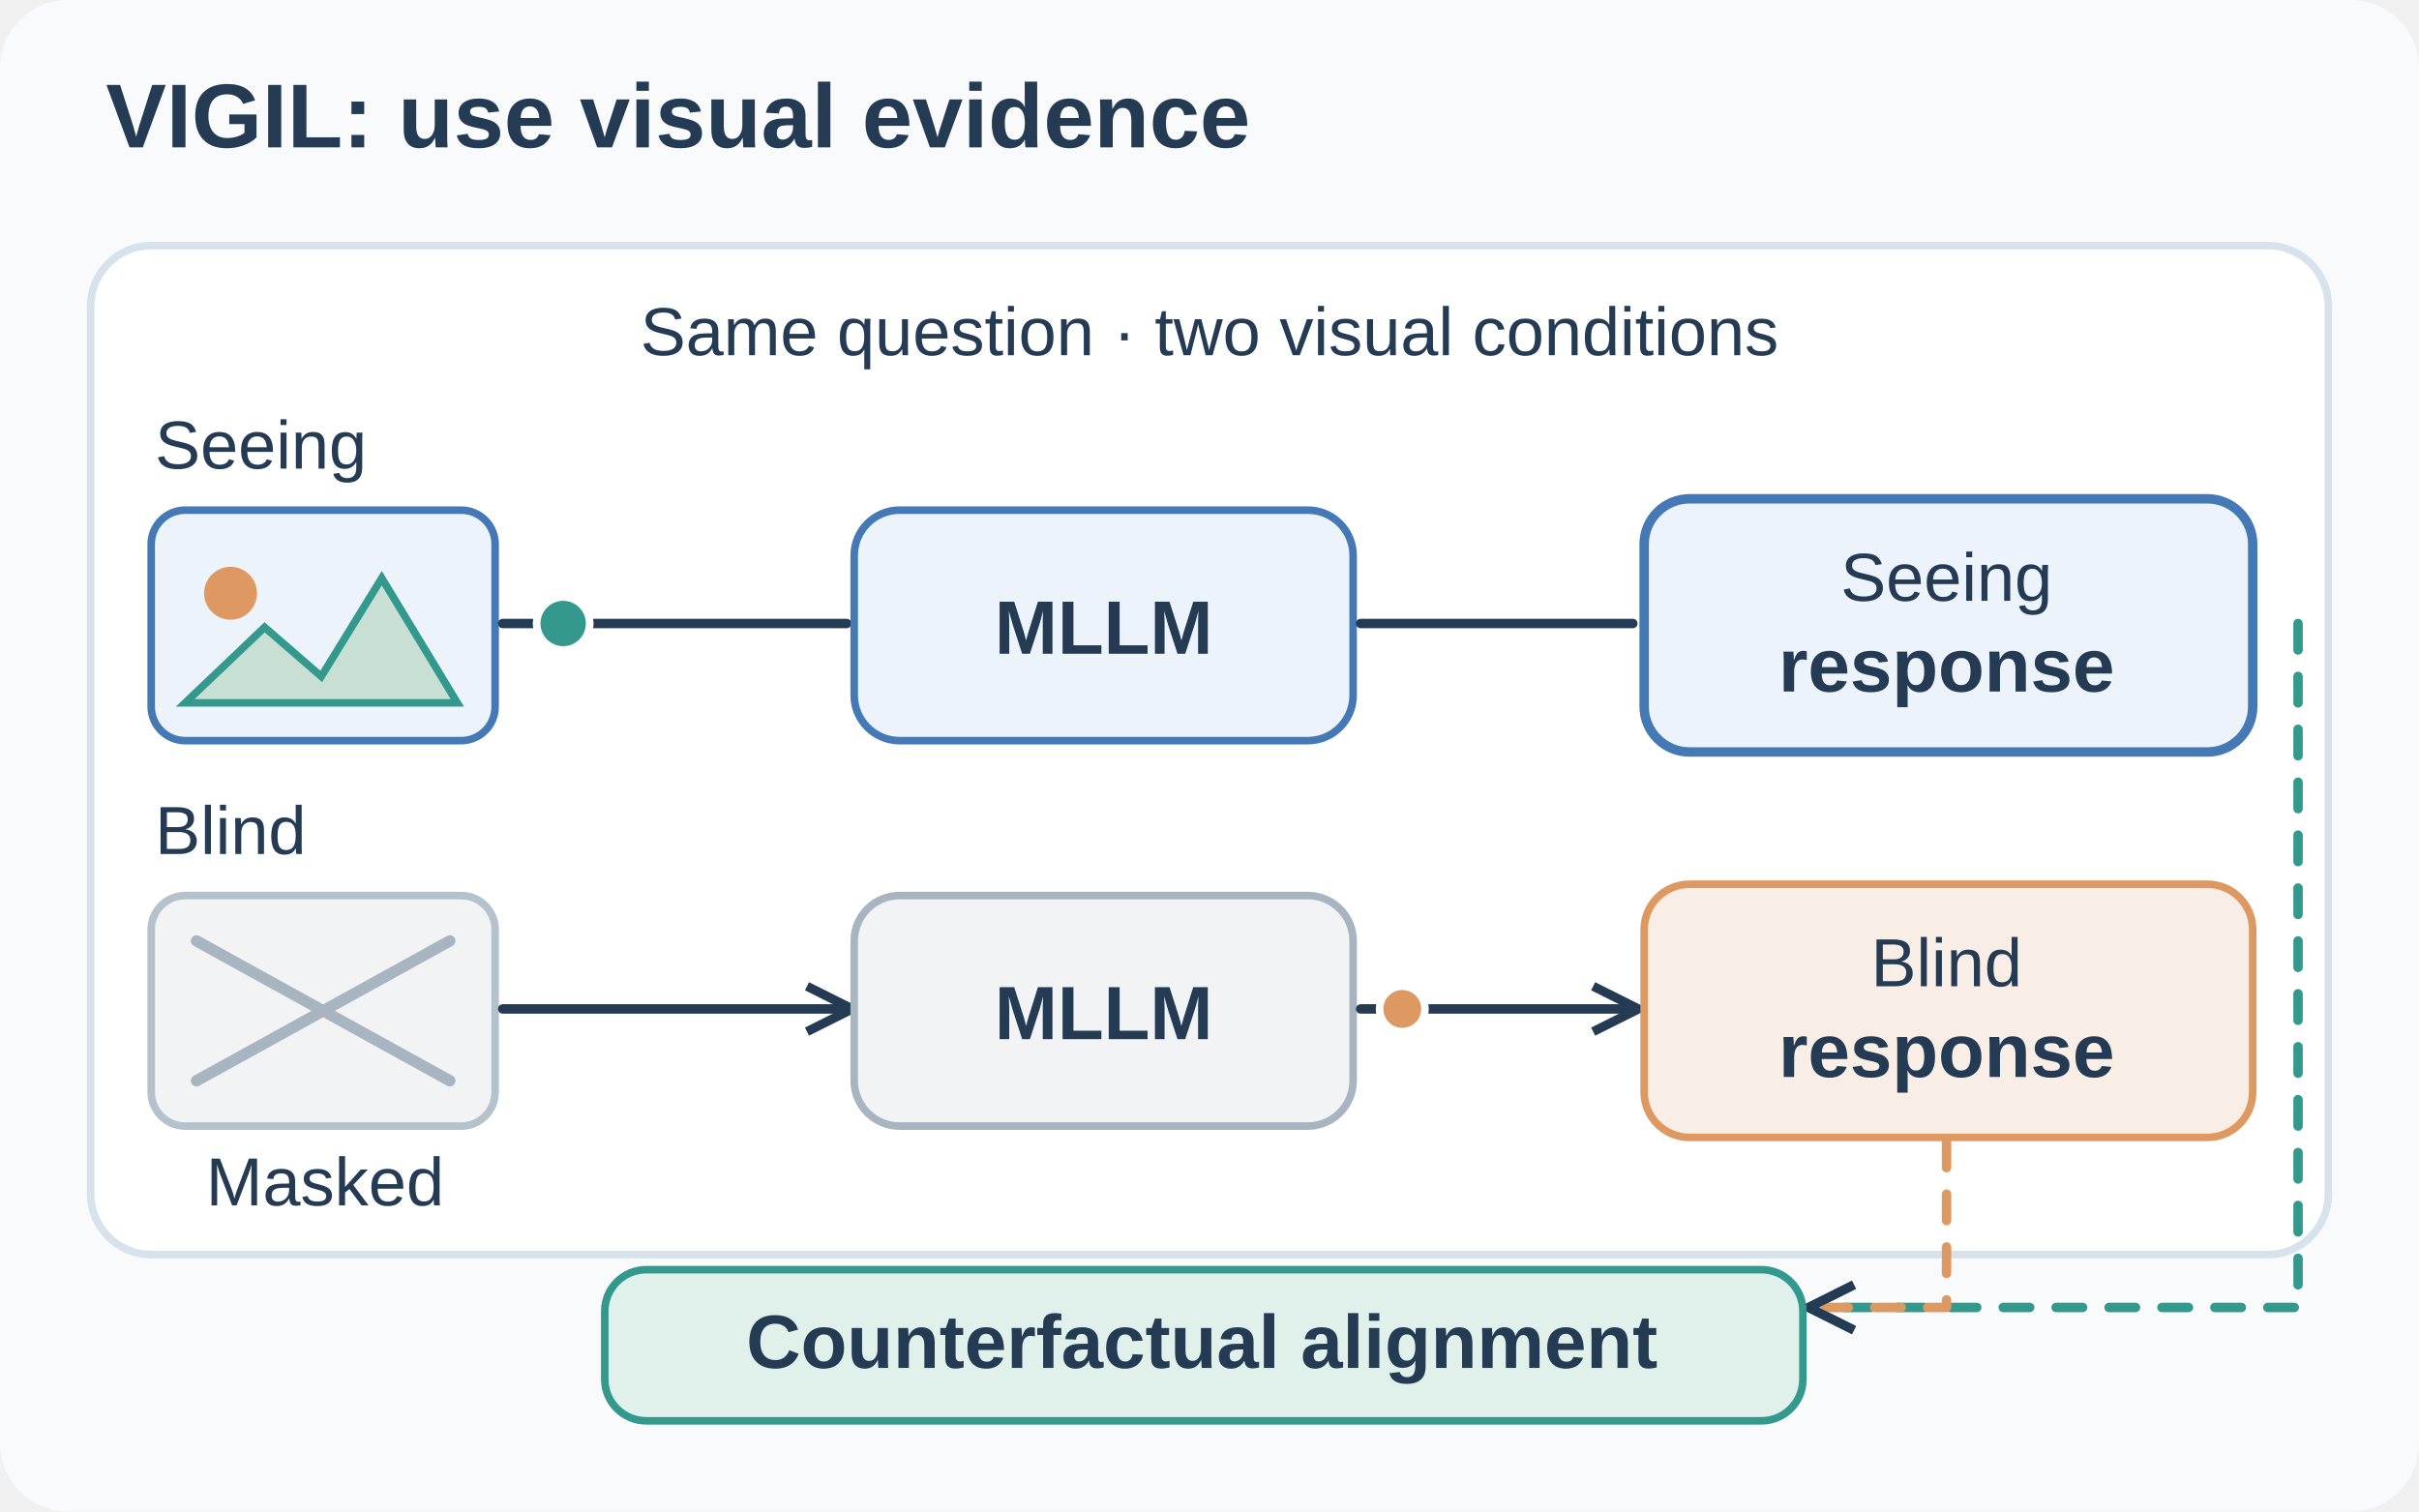
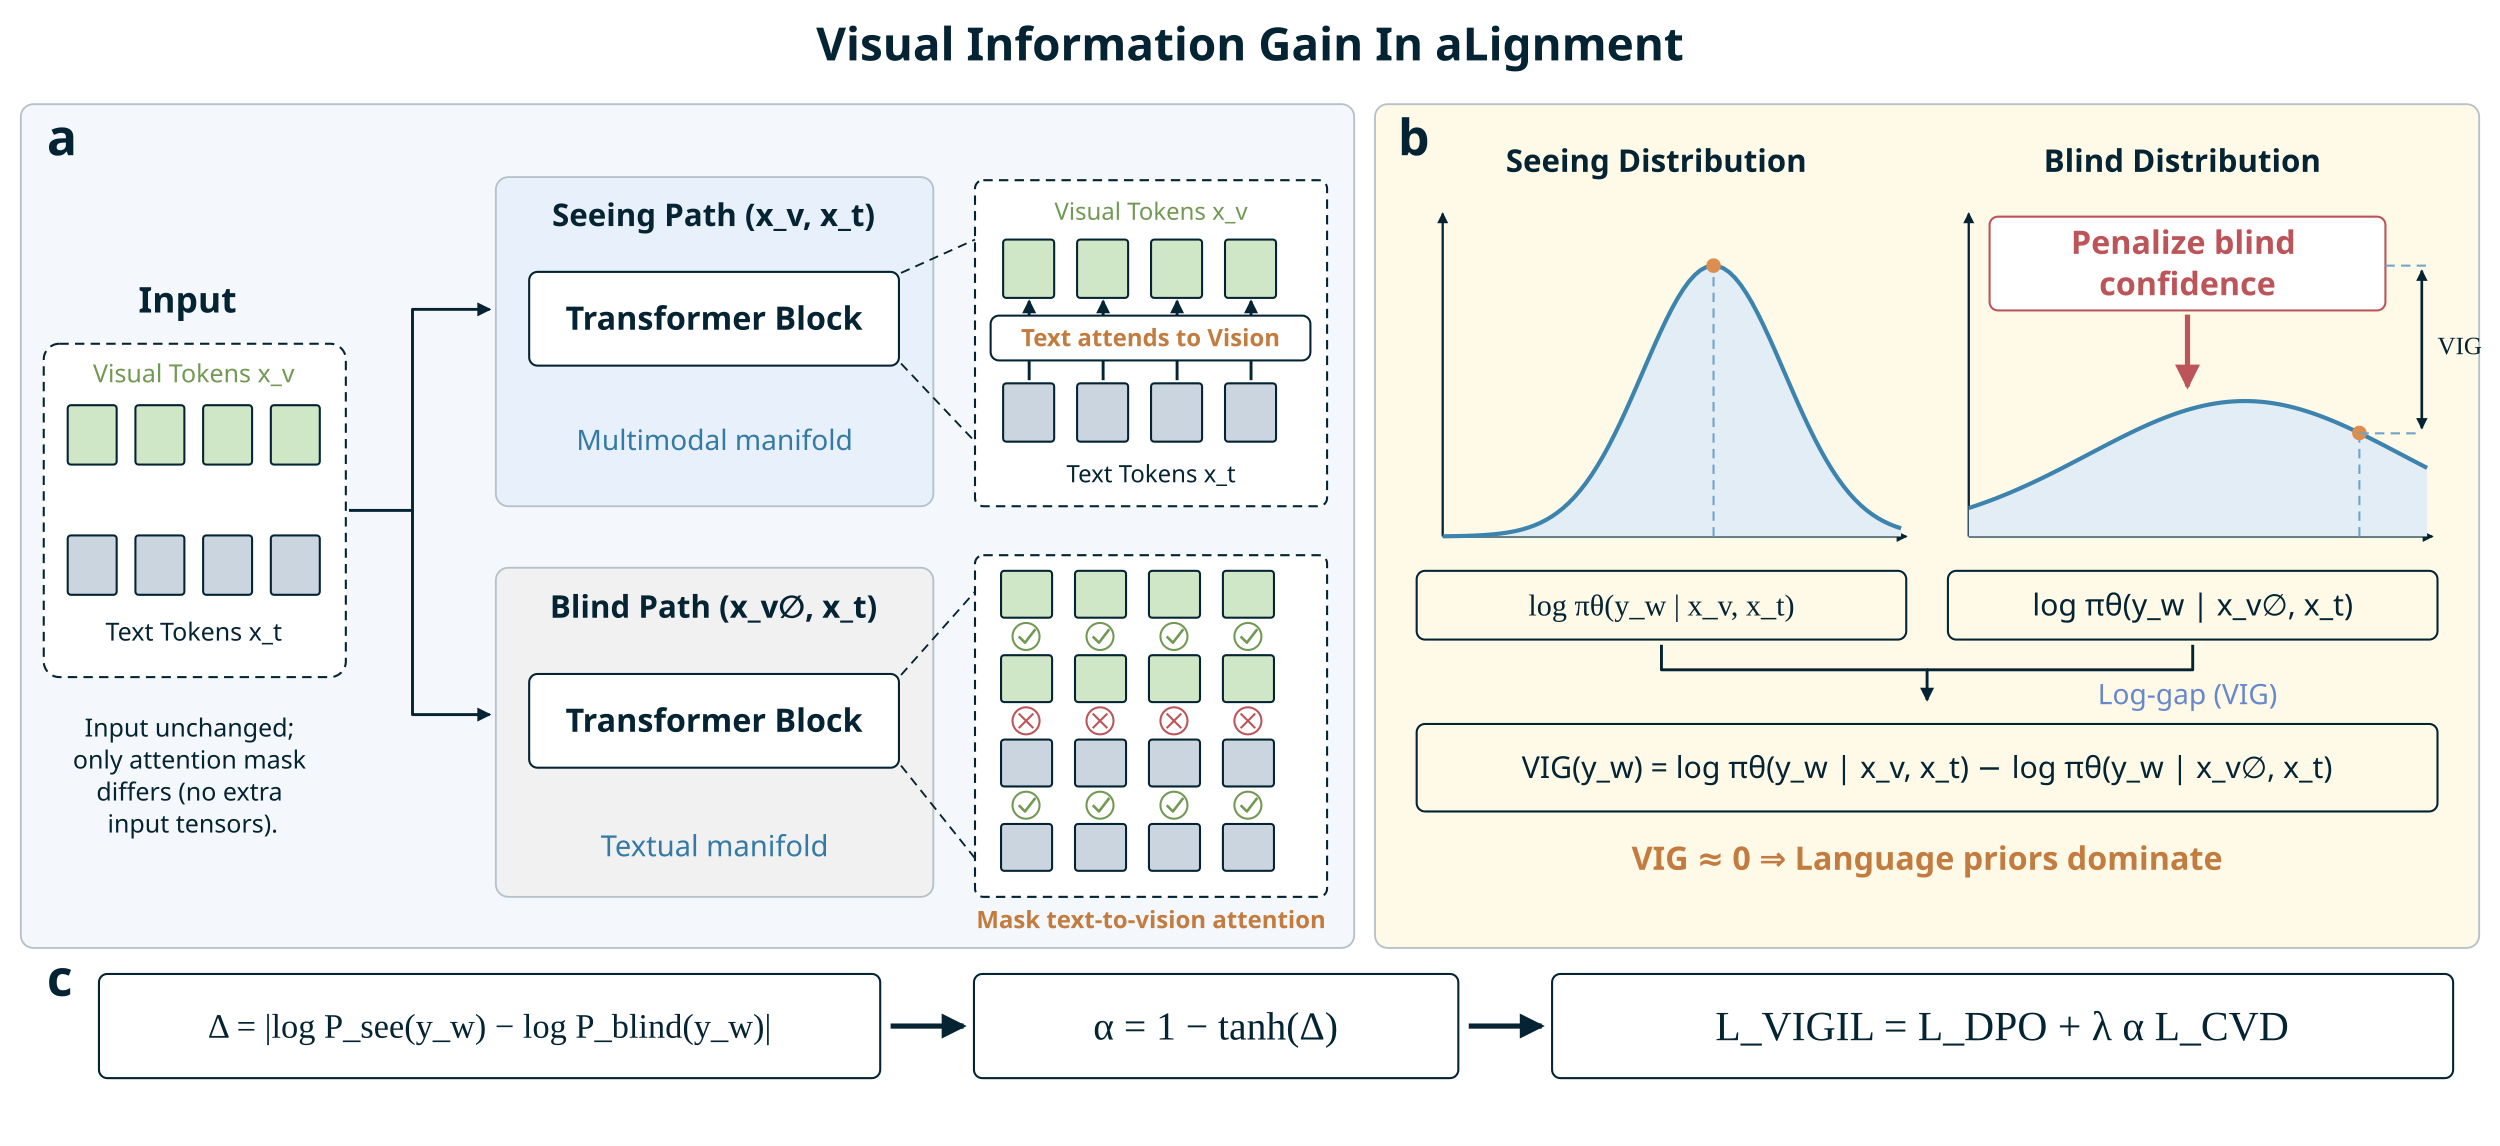
- <svg xmlns="http://www.w3.org/2000/svg" viewBox="0 0 640 400" role="img" aria-labelledby="vig-title vig-desc">
+ <svg xmlns="http://www.w3.org/2000/svg" viewBox="0 0 2400 1100" role="img" aria-labelledby="vigilant-title vigilant-desc">
+   <style>.vigilant-flow{fill:none;stroke:#DC8D50;stroke-width:4;stroke-linecap:round;stroke-dasharray:10 34;opacity:.15;animation:vigilant-travel 2.2s linear infinite,vigilant-active 12s ease-in-out infinite;pointer-events:none}.vigilant-pulse{fill:none;stroke:#D78348;stroke-width:3.8;opacity:.25;animation:vigilant-pulse 12s ease-in-out infinite;pointer-events:none}@keyframes vigilant-travel{to{stroke-dashoffset:-88}}@keyframes vigilant-active{0%,100%{opacity:.05}8%,22%{opacity:1}35%,96%{opacity:.05}}@keyframes vigilant-pulse{0%,100%{opacity:.12}10%,23%{opacity:.9}38%,92%{opacity:.12}}@media(prefers-reduced-motion:reduce){.vigilant-flow,.vigilant-pulse{animation:none;opacity:.15}}</style>
  <defs>
-     <marker id="vig-arrow" viewBox="0 0 10 10" refX="8" refY="5" markerWidth="6" markerHeight="6" orient="auto">
-       <path d="M1 1 9 5 1 9" fill="none" stroke="#243b53" stroke-width="1.6" stroke-linejoin="round" />
+     <marker id="vigilant-arrow-042433" viewBox="0 0 10 10" refX="8" refY="5" markerWidth="6" markerHeight="6" orient="auto">
+       <path d="M1 1L9 5L1 9Z" fill="#042433" />
+     </marker>
+     <marker id="vigilant-arrow-BC5559" viewBox="0 0 10 10" refX="8" refY="5" markerWidth="6" markerHeight="6" orient="auto">
+       <path d="M1 1L9 5L1 9Z" fill="#BC5559" />
    </marker>
  </defs>
-   <style>
-     .vig-text{font-family:Arial,sans-serif;fill:#243b53}.vig-title{font-size:24px;font-weight:700}.vig-label{font-size:20px;font-weight:600}.vig-small{font-size:18px}.vig-line{fill:none;stroke:#243b53;stroke-width:2.5;stroke-linecap:round;stroke-linejoin:round;marker-end:url(#vig-arrow)}
-     .vig-visual-token{animation:vig-visual-flow 7s linear infinite}.vig-visual-token-two{animation-delay:-3.5s}.vig-blind-token{animation:vig-blind-flow 7s linear infinite}.vig-comparison{animation:vig-compare-flow 7s linear infinite;stroke:#33998c;stroke-dasharray:7 7}.vig-comparison-blind{stroke:#de9862}.vig-seeing{animation:vig-grounding 7s ease-in-out infinite}
-     @keyframes vig-visual-flow{0%{transform:translateX(0);opacity:0}8%{opacity:1}35%{transform:translateX(65px);opacity:1}42%{transform:translateX(65px);opacity:0}50%{transform:translateX(220px);opacity:0}58%{transform:translateX(220px);opacity:1}90%{transform:translateX(275px);opacity:1}100%{transform:translateX(275px);opacity:0}}
-     @keyframes vig-blind-flow{0%,22%{transform:translateX(0);opacity:0}30%{opacity:.7}75%{opacity:.7}100%{transform:translateX(53px);opacity:0}}
-     @keyframes vig-compare-flow{to{stroke-dashoffset:-98}}
-     @keyframes vig-grounding{0%,32%,100%{stroke:#4479b5;fill:#edf3fa}50%,78%{stroke:#33998c;fill:#e0f1eb}}
-     @media(prefers-reduced-motion:reduce){.vig-visual-token,.vig-blind-token,.vig-comparison,.vig-seeing{animation:none!important}}
-   </style>
-   <rect width="640" height="400" rx="18" fill="#f8fafc" />
-   <text class="vig-text vig-title" x="28" y="39">VIGIL: use visual evidence</text>
-   <rect x="24" y="65" width="592" height="267" rx="16" fill="white" stroke="#d8e2eb" stroke-width="2" />
-   <text class="vig-text vig-small" x="320" y="94" text-anchor="middle">Same question · two visual conditions</text>
-   <text class="vig-text vig-small" x="41" y="124">Seeing</text>
-   <rect x="40" y="135" width="91" height="61" rx="9" fill="#edf3fa" stroke="#4479b5" stroke-width="2" />
-   <circle cx="61" cy="157" r="7" fill="#de9862" />
-   <path d="m49 186 21-20 15 13 16-26 20 33Z" fill="#c8dfd3" stroke="#33998c" stroke-width="2" />
-   <text class="vig-text vig-small" x="41" y="226">Blind</text>
-   <rect x="40" y="237" width="91" height="61" rx="9" fill="#f1f3f5" stroke="#b5c1cb" stroke-width="2" />
-   <path d="m52 249 67 37m0-37-67 37" stroke="#a8b5c0" stroke-width="3" stroke-linecap="round" />
-   <text class="vig-text vig-small" x="86" y="319" text-anchor="middle">Masked</text>
-   <path class="vig-line" d="M133 165H224M133 267H224" />
-   <rect x="226" y="135" width="132" height="61" rx="12" fill="#edf3fa" stroke="#4479b5" stroke-width="2" />
-   <rect x="226" y="237" width="132" height="61" rx="12" fill="#f1f3f5" stroke="#a8b5c0" stroke-width="2" />
-   <text class="vig-text vig-label" x="292" y="173" text-anchor="middle">MLLM</text>
-   <text class="vig-text vig-label" x="292" y="275" text-anchor="middle">MLLM</text>
-   <path class="vig-line" d="M360 165H432M360 267H432" />
-   <rect class="vig-seeing" x="435" y="132" width="161" height="67" rx="12" fill="#edf3fa" stroke="#4479b5" stroke-width="2.5" />
-   <text class="vig-text vig-small" x="515" y="159" text-anchor="middle">Seeing</text>
-   <text class="vig-text vig-label" x="515" y="183" text-anchor="middle">response</text>
-   <rect x="435" y="234" width="161" height="67" rx="12" fill="#f9eee5" stroke="#de9862" stroke-width="2" />
-   <text class="vig-text vig-small" x="515" y="261" text-anchor="middle">Blind</text>
-   <text class="vig-text vig-label" x="515" y="285" text-anchor="middle">response</text>
-   <circle class="vig-visual-token" cx="149" cy="165" r="7" fill="#33998c" stroke="white" stroke-width="2" />
-   <circle class="vig-visual-token vig-visual-token-two" cx="149" cy="165" r="7" fill="#33998c" stroke="white" stroke-width="2" />
-   <circle class="vig-blind-token" cx="371" cy="267" r="6" fill="#de9862" stroke="white" stroke-width="2" />
-   <path class="vig-line vig-comparison" d="M608 165V346H480" stroke="#33998c" />
-   <path class="vig-line vig-comparison vig-comparison-blind" d="M515 302V346H480" />
-   <rect x="160" y="336" width="317" height="40" rx="11" fill="#e0f1eb" stroke="#33998c" stroke-width="2" />
-   <text class="vig-text vig-label" x="318" y="362" text-anchor="middle">Counterfactual alignment</text>
+   <rect width="100%" height="100%" fill="white" />
+   <text x="1200" y="58" fill="#042433" font-family="Comic Sans MS,sans-serif" font-size="44" font-weight="700" text-anchor="middle">
+     <tspan x="1200" dy="0">Visual Information Gain In aLignment</tspan>
+   </text>
+   <rect x="20" y="100" width="1280" height="810" rx="12" fill="#F4F8FC" stroke="#B6C2C9" stroke-width="1.8" />
+   <text x="45" y="149" fill="#042433" font-family="Comic Sans MS,sans-serif" font-size="48" font-weight="700" text-anchor="start">
+     <tspan x="45" dy="0">a</tspan>
+   </text>
+   <rect x="1320" y="100" width="1060" height="810" rx="12" fill="#FFF9E8" stroke="#B6C2C9" stroke-width="1.8" />
+   <text x="1342" y="149" fill="#042433" font-family="Comic Sans MS,sans-serif" font-size="48" font-weight="700" text-anchor="start">
+     <tspan x="1342" dy="0">b</tspan>
+   </text>
+   <text x="180" y="300" fill="#042433" font-family="Comic Sans MS,sans-serif" font-size="34" font-weight="700" text-anchor="middle">
+     <tspan x="180" dy="0">Input</tspan>
+   </text>
+   <rect x="42" y="330" width="290" height="320" rx="15" fill="white" stroke="#042433" stroke-width="2" stroke-dasharray="9 6" />
+   <text x="186" y="367" fill="#729953" font-family="Comic Sans MS,sans-serif" font-size="24" font-weight="400" text-anchor="middle">
+     <tspan x="186" dy="0">Visual Tokens x_v</tspan>
+   </text>
+   <rect x="65" y="389" width="47" height="57" rx="3" fill="#D0E7C7" stroke="#042433" stroke-width="2" />
+   <rect x="65" y="389" width="47" height="57" rx="3" class="vigilant-pulse" style="animation-delay:0s" />
+   <rect x="130" y="389" width="47" height="57" rx="3" fill="#D0E7C7" stroke="#042433" stroke-width="2" />
+   <rect x="130" y="389" width="47" height="57" rx="3" class="vigilant-pulse" style="animation-delay:0s" />
+   <rect x="195" y="389" width="47" height="57" rx="3" fill="#D0E7C7" stroke="#042433" stroke-width="2" />
+   <rect x="195" y="389" width="47" height="57" rx="3" class="vigilant-pulse" style="animation-delay:0s" />
+   <rect x="260" y="389" width="47" height="57" rx="3" fill="#D0E7C7" stroke="#042433" stroke-width="2" />
+   <rect x="260" y="389" width="47" height="57" rx="3" class="vigilant-pulse" style="animation-delay:0s" />
+   <rect x="65" y="514" width="47" height="57" rx="3" fill="#CBD5DF" stroke="#042433" stroke-width="2" />
+   <rect x="65" y="514" width="47" height="57" rx="3" class="vigilant-pulse" style="animation-delay:0s" />
+   <rect x="130" y="514" width="47" height="57" rx="3" fill="#CBD5DF" stroke="#042433" stroke-width="2" />
+   <rect x="130" y="514" width="47" height="57" rx="3" class="vigilant-pulse" style="animation-delay:0s" />
+   <rect x="195" y="514" width="47" height="57" rx="3" fill="#CBD5DF" stroke="#042433" stroke-width="2" />
+   <rect x="195" y="514" width="47" height="57" rx="3" class="vigilant-pulse" style="animation-delay:0s" />
+   <rect x="260" y="514" width="47" height="57" rx="3" fill="#CBD5DF" stroke="#042433" stroke-width="2" />
+   <rect x="260" y="514" width="47" height="57" rx="3" class="vigilant-pulse" style="animation-delay:0s" />
+   <text x="186" y="615" fill="#042433" font-family="Comic Sans MS,sans-serif" font-size="24" font-weight="400" text-anchor="middle">
+     <tspan x="186" dy="0">Text Tokens x_t</tspan>
+   </text>
+   <text x="185" y="707.08" fill="#042433" font-family="Comic Sans MS,sans-serif" font-size="24" font-weight="400" text-anchor="middle">
+     <tspan x="185" dy="0">Input unchanged;</tspan>
+     <tspan x="185" dy="30.72">only attention mask</tspan>
+     <tspan x="185" dy="30.72">differs (no extra</tspan>
+     <tspan x="185" dy="30.72">input tensors).</tspan>
+   </text>
+   <path d="M335,490 L396,490 L396,297 L470,297" fill="none" stroke="#042433" stroke-width="2.8" stroke-linejoin="round" marker-end="url(#vigilant-arrow-042433)" />
+   <path d="M335,490 L396,490 L396,297 L470,297" class="vigilant-flow" style="animation-delay:-0s,0s" />
+   <path d="M396,490 L396,686 L470,686" fill="none" stroke="#042433" stroke-width="2.8" stroke-linejoin="round" marker-end="url(#vigilant-arrow-042433)" />
+   <path d="M396,490 L396,686 L470,686" class="vigilant-flow" style="animation-delay:-0s,0s" />
+   <rect x="476" y="170" width="420" height="316" rx="12" fill="#E7F0FB" stroke="#B6C2C9" stroke-width="1.8" />
+   <text x="685" y="217" fill="#042433" font-family="Comic Sans MS,sans-serif" font-size="30" font-weight="700" text-anchor="middle">
+     <tspan x="685" dy="0">Seeing Path (x_v, x_t)</tspan>
+   </text>
+   <rect x="508" y="261" width="355" height="90" rx="8" fill="white" stroke="#042433" stroke-width="2" />
+   <rect x="508" y="261" width="355" height="90" rx="8" class="vigilant-pulse" style="animation-delay:1.5s" />
+   <text x="685.5" y="316.54" fill="#042433" font-family="Comic Sans MS,sans-serif" font-size="31" font-weight="700" text-anchor="middle">
+     <tspan x="685.5" dy="0">Transformer Block</tspan>
+   </text>
+   <text x="686" y="432" fill="#347AA5" font-family="Comic Sans MS,sans-serif" font-size="27" font-weight="400" text-anchor="middle">
+     <tspan x="686" dy="0">Multimodal manifold</tspan>
+   </text>
+   <rect x="936" y="173" width="338" height="313" rx="8" fill="white" stroke="#042433" stroke-width="2" stroke-dasharray="9 6" />
+   <text x="1105" y="211" fill="#729953" font-family="Comic Sans MS,sans-serif" font-size="23" font-weight="400" text-anchor="middle">
+     <tspan x="1105" dy="0">Visual Tokens x_v</tspan>
+   </text>
+   <rect x="963" y="230" width="49" height="56" rx="3" fill="#D0E7C7" stroke="#042433" stroke-width="2" />
+   <rect x="963" y="230" width="49" height="56" rx="3" class="vigilant-pulse" style="animation-delay:1.5s" />
+   <rect x="1034" y="230" width="49" height="56" rx="3" fill="#D0E7C7" stroke="#042433" stroke-width="2" />
+   <rect x="1034" y="230" width="49" height="56" rx="3" class="vigilant-pulse" style="animation-delay:1.5s" />
+   <rect x="1105" y="230" width="49" height="56" rx="3" fill="#D0E7C7" stroke="#042433" stroke-width="2" />
+   <rect x="1105" y="230" width="49" height="56" rx="3" class="vigilant-pulse" style="animation-delay:1.5s" />
+   <rect x="1176" y="230" width="49" height="56" rx="3" fill="#D0E7C7" stroke="#042433" stroke-width="2" />
+   <rect x="1176" y="230" width="49" height="56" rx="3" class="vigilant-pulse" style="animation-delay:1.5s" />
+   <rect x="963" y="368" width="49" height="56" rx="3" fill="#CBD5DF" stroke="#042433" stroke-width="2" />
+   <rect x="963" y="368" width="49" height="56" rx="3" class="vigilant-pulse" style="animation-delay:1.5s" />
+   <rect x="1034" y="368" width="49" height="56" rx="3" fill="#CBD5DF" stroke="#042433" stroke-width="2" />
+   <rect x="1034" y="368" width="49" height="56" rx="3" class="vigilant-pulse" style="animation-delay:1.5s" />
+   <rect x="1105" y="368" width="49" height="56" rx="3" fill="#CBD5DF" stroke="#042433" stroke-width="2" />
+   <rect x="1105" y="368" width="49" height="56" rx="3" class="vigilant-pulse" style="animation-delay:1.5s" />
+   <rect x="1176" y="368" width="49" height="56" rx="3" fill="#CBD5DF" stroke="#042433" stroke-width="2" />
+   <rect x="1176" y="368" width="49" height="56" rx="3" class="vigilant-pulse" style="animation-delay:1.5s" />
+   <path d="M988,365 L988,289" fill="none" stroke="#042433" stroke-width="2.8" stroke-linejoin="round" marker-end="url(#vigilant-arrow-042433)" />
+   <path d="M988,365 L988,289" class="vigilant-flow" style="animation-delay:-0.3s,1.5s" />
+   <path d="M1059,365 L1059,289" fill="none" stroke="#042433" stroke-width="2.8" stroke-linejoin="round" marker-end="url(#vigilant-arrow-042433)" />
+   <path d="M1059,365 L1059,289" class="vigilant-flow" style="animation-delay:-0.3s,1.5s" />
+   <path d="M1130,365 L1130,289" fill="none" stroke="#042433" stroke-width="2.8" stroke-linejoin="round" marker-end="url(#vigilant-arrow-042433)" />
+   <path d="M1130,365 L1130,289" class="vigilant-flow" style="animation-delay:-0.3s,1.5s" />
+   <path d="M1201,365 L1201,289" fill="none" stroke="#042433" stroke-width="2.8" stroke-linejoin="round" marker-end="url(#vigilant-arrow-042433)" />
+   <path d="M1201,365 L1201,289" class="vigilant-flow" style="animation-delay:-0.3s,1.5s" />
+   <rect x="951" y="303" width="307" height="43" rx="8" fill="white" stroke="#042433" stroke-width="2" />
+   <text x="1104.5" y="332.32" fill="#C37C3F" font-family="Comic Sans MS,sans-serif" font-size="23" font-weight="700" text-anchor="middle">
+     <tspan x="1104.5" dy="0">Text attends to Vision</tspan>
+   </text>
+   <text x="1105" y="463" fill="#042433" font-family="Comic Sans MS,sans-serif" font-size="23" font-weight="400" text-anchor="middle">
+     <tspan x="1105" dy="0">Text Tokens x_t</tspan>
+   </text>
+   <path d="M865,262 L936,230" fill="none" stroke="#042433" stroke-width="1.8" stroke-linejoin="round" stroke-dasharray="9 6" />
+   <path d="M865,349 L936,424" fill="none" stroke="#042433" stroke-width="1.8" stroke-linejoin="round" stroke-dasharray="9 6" />
+   <rect x="476" y="545" width="420" height="316" rx="12" fill="#F1F1F1" stroke="#B6C2C9" stroke-width="1.8" />
+   <text x="685" y="593" fill="#042433" font-family="Arial Unicode MS,sans-serif" font-size="30" font-weight="700" text-anchor="middle">
+     <tspan x="685" dy="0">Blind Path (x_v∅, x_t)</tspan>
+   </text>
+   <rect x="508" y="647" width="355" height="90" rx="8" fill="white" stroke="#042433" stroke-width="2" />
+   <rect x="508" y="647" width="355" height="90" rx="8" class="vigilant-pulse" style="animation-delay:3s" />
+   <text x="685.5" y="702.54" fill="#042433" font-family="Comic Sans MS,sans-serif" font-size="31" font-weight="700" text-anchor="middle">
+     <tspan x="685.5" dy="0">Transformer Block</tspan>
+   </text>
+   <text x="686" y="822" fill="#347AA5" font-family="Comic Sans MS,sans-serif" font-size="28" font-weight="400" text-anchor="middle">
+     <tspan x="686" dy="0">Textual manifold</tspan>
+   </text>
+   <rect x="936" y="533" width="338" height="328" rx="8" fill="white" stroke="#042433" stroke-width="2" stroke-dasharray="9 6" />
+   <rect x="961" y="548" width="49" height="45" rx="3" fill="#D0E7C7" stroke="#042433" stroke-width="2" />
+   <rect x="961" y="548" width="49" height="45" rx="3" class="vigilant-pulse" style="animation-delay:3s" />
+   <rect x="1032" y="548" width="49" height="45" rx="3" fill="#D0E7C7" stroke="#042433" stroke-width="2" />
+   <rect x="1032" y="548" width="49" height="45" rx="3" class="vigilant-pulse" style="animation-delay:3s" />
+   <rect x="1103" y="548" width="49" height="45" rx="3" fill="#D0E7C7" stroke="#042433" stroke-width="2" />
+   <rect x="1103" y="548" width="49" height="45" rx="3" class="vigilant-pulse" style="animation-delay:3s" />
+   <rect x="1174" y="548" width="49" height="45" rx="3" fill="#D0E7C7" stroke="#042433" stroke-width="2" />
+   <rect x="1174" y="548" width="49" height="45" rx="3" class="vigilant-pulse" style="animation-delay:3s" />
+   <rect x="961" y="629" width="49" height="45" rx="3" fill="#D0E7C7" stroke="#042433" stroke-width="2" />
+   <rect x="1032" y="629" width="49" height="45" rx="3" fill="#D0E7C7" stroke="#042433" stroke-width="2" />
+   <rect x="1103" y="629" width="49" height="45" rx="3" fill="#D0E7C7" stroke="#042433" stroke-width="2" />
+   <rect x="1174" y="629" width="49" height="45" rx="3" fill="#D0E7C7" stroke="#042433" stroke-width="2" />
+   <rect x="961" y="710" width="49" height="45" rx="3" fill="#CBD5DF" stroke="#042433" stroke-width="2" />
+   <rect x="1032" y="710" width="49" height="45" rx="3" fill="#CBD5DF" stroke="#042433" stroke-width="2" />
+   <rect x="1103" y="710" width="49" height="45" rx="3" fill="#CBD5DF" stroke="#042433" stroke-width="2" />
+   <rect x="1174" y="710" width="49" height="45" rx="3" fill="#CBD5DF" stroke="#042433" stroke-width="2" />
+   <rect x="961" y="791" width="49" height="45" rx="3" fill="#CBD5DF" stroke="#042433" stroke-width="2" />
+   <rect x="961" y="791" width="49" height="45" rx="3" class="vigilant-pulse" style="animation-delay:3s" />
+   <rect x="1032" y="791" width="49" height="45" rx="3" fill="#CBD5DF" stroke="#042433" stroke-width="2" />
+   <rect x="1032" y="791" width="49" height="45" rx="3" class="vigilant-pulse" style="animation-delay:3s" />
+   <rect x="1103" y="791" width="49" height="45" rx="3" fill="#CBD5DF" stroke="#042433" stroke-width="2" />
+   <rect x="1103" y="791" width="49" height="45" rx="3" class="vigilant-pulse" style="animation-delay:3s" />
+   <rect x="1174" y="791" width="49" height="45" rx="3" fill="#CBD5DF" stroke="#042433" stroke-width="2" />
+   <rect x="1174" y="791" width="49" height="45" rx="3" class="vigilant-pulse" style="animation-delay:3s" />
+   <ellipse cx="985" cy="611" rx="13" ry="13" fill="white" stroke="#729953" stroke-width="2" />
+   <path d="M978,611 L984,617 L994,604" fill="none" stroke="#729953" stroke-width="2.5" stroke-linejoin="round" />
+   <ellipse cx="985" cy="692" rx="13" ry="13" fill="white" stroke="#BC5559" stroke-width="2" />
+   <path d="M978,685 L992,699" fill="none" stroke="#BC5559" stroke-width="2" stroke-linejoin="round" />
+   <path d="M978,699 L992,685" fill="none" stroke="#BC5559" stroke-width="2" stroke-linejoin="round" />
+   <ellipse cx="985" cy="773" rx="13" ry="13" fill="white" stroke="#729953" stroke-width="2" />
+   <path d="M978,773 L984,779 L994,766" fill="none" stroke="#729953" stroke-width="2.5" stroke-linejoin="round" />
+   <ellipse cx="1056" cy="611" rx="13" ry="13" fill="white" stroke="#729953" stroke-width="2" />
+   <path d="M1049,611 L1055,617 L1065,604" fill="none" stroke="#729953" stroke-width="2.5" stroke-linejoin="round" />
+   <ellipse cx="1056" cy="692" rx="13" ry="13" fill="white" stroke="#BC5559" stroke-width="2" />
+   <path d="M1049,685 L1063,699" fill="none" stroke="#BC5559" stroke-width="2" stroke-linejoin="round" />
+   <path d="M1049,699 L1063,685" fill="none" stroke="#BC5559" stroke-width="2" stroke-linejoin="round" />
+   <ellipse cx="1056" cy="773" rx="13" ry="13" fill="white" stroke="#729953" stroke-width="2" />
+   <path d="M1049,773 L1055,779 L1065,766" fill="none" stroke="#729953" stroke-width="2.5" stroke-linejoin="round" />
+   <ellipse cx="1127" cy="611" rx="13" ry="13" fill="white" stroke="#729953" stroke-width="2" />
+   <path d="M1120,611 L1126,617 L1136,604" fill="none" stroke="#729953" stroke-width="2.5" stroke-linejoin="round" />
+   <ellipse cx="1127" cy="692" rx="13" ry="13" fill="white" stroke="#BC5559" stroke-width="2" />
+   <path d="M1120,685 L1134,699" fill="none" stroke="#BC5559" stroke-width="2" stroke-linejoin="round" />
+   <path d="M1120,699 L1134,685" fill="none" stroke="#BC5559" stroke-width="2" stroke-linejoin="round" />
+   <ellipse cx="1127" cy="773" rx="13" ry="13" fill="white" stroke="#729953" stroke-width="2" />
+   <path d="M1120,773 L1126,779 L1136,766" fill="none" stroke="#729953" stroke-width="2.5" stroke-linejoin="round" />
+   <ellipse cx="1198" cy="611" rx="13" ry="13" fill="white" stroke="#729953" stroke-width="2" />
+   <path d="M1191,611 L1197,617 L1207,604" fill="none" stroke="#729953" stroke-width="2.5" stroke-linejoin="round" />
+   <ellipse cx="1198" cy="692" rx="13" ry="13" fill="white" stroke="#BC5559" stroke-width="2" />
+   <path d="M1191,685 L1205,699" fill="none" stroke="#BC5559" stroke-width="2" stroke-linejoin="round" />
+   <path d="M1191,699 L1205,685" fill="none" stroke="#BC5559" stroke-width="2" stroke-linejoin="round" />
+   <ellipse cx="1198" cy="773" rx="13" ry="13" fill="white" stroke="#729953" stroke-width="2" />
+   <path d="M1191,773 L1197,779 L1207,766" fill="none" stroke="#729953" stroke-width="2.5" stroke-linejoin="round" />
+   <text x="1105" y="891" fill="#C37C3F" font-family="Comic Sans MS,sans-serif" font-size="23" font-weight="700" text-anchor="middle">
+     <tspan x="1105" dy="0">Mask text-to-vision attention</tspan>
+   </text>
+   <path d="M865,648 L936,568" fill="none" stroke="#042433" stroke-width="1.8" stroke-linejoin="round" stroke-dasharray="9 6" />
+   <path d="M865,735 L936,824" fill="none" stroke="#042433" stroke-width="1.8" stroke-linejoin="round" stroke-dasharray="9 6" />
+   <text x="1590" y="165" fill="#042433" font-family="Comic Sans MS,sans-serif" font-size="30" font-weight="700" text-anchor="middle">
+     <tspan x="1590" dy="0">Seeing Distribution</tspan>
+   </text>
+   <path d="M1385,515 L1830,515" fill="none" stroke="#042433" stroke-width="2.2" stroke-linejoin="round" marker-end="url(#vigilant-arrow-042433)" />
+   <path d="M1385,515 L1385,205" fill="none" stroke="#042433" stroke-width="2.2" stroke-linejoin="round" marker-end="url(#vigilant-arrow-042433)" />
+   <polygon points="1385,515 1385.0,514.826 1390.5,514.764 1396.0,514.681 1401.5,514.573 1407.0,514.431 1412.5,514.248 1418.0,514.011 1423.5,513.709 1429.0,513.325 1434.5,512.842 1440.0,512.237 1445.5,511.485 1451.0,510.558 1456.5,509.424 1462.0,508.045 1467.5,506.382 1473.0,504.391 1478.5,502.025 1484.0,499.235 1489.5,495.97 1495.0,492.178 1500.5,487.809 1506.0,482.816 1511.5,477.154 1517.0,470.785 1522.5,463.682 1528.0,455.827 1533.5,447.213 1539.0,437.853 1544.5,427.772 1550.0,417.017 1555.5,405.654 1561.0,393.768 1566.5,381.467 1572.0,368.877 1577.5,356.143 1583.0,343.424 1588.5,330.896 1594.0,318.742 1599.5,307.149 1605.0,296.306 1610.5,286.399 1616.0,277.601 1621.5,270.072 1627.0,263.951 1632.5,259.356 1638.0,256.374 1643.5,255.063 1649.0,255.449 1654.5,257.525 1660.0,261.249 1665.5,266.551 1671.0,273.327 1676.5,281.452 1682.0,290.775 1687.5,301.13 1693.0,312.337 1698.5,324.208 1704.0,336.556 1709.5,349.192 1715.0,361.939 1720.5,374.627 1726.0,387.102 1731.5,399.229 1737.0,410.889 1742.5,421.985 1748.0,432.441 1753.5,442.199 1759.0,451.222 1764.5,459.491 1770.0,467.004 1775.5,473.77 1781.0,479.813 1786.5,485.166 1792.0,489.87 1797.5,493.97 1803.0,497.516 1808.5,500.559 1814.0,503.15 1819.5,505.339 1825.0,507.176 1825,515" fill="#E2EDF5" stroke="none" stroke-width="0" />
+   <path d="M1385.0,514.826 L1390.5,514.764 L1396.0,514.681 L1401.5,514.573 L1407.0,514.431 L1412.5,514.248 L1418.0,514.011 L1423.5,513.709 L1429.0,513.325 L1434.5,512.842 L1440.0,512.237 L1445.5,511.485 L1451.0,510.558 L1456.5,509.424 L1462.0,508.045 L1467.5,506.382 L1473.0,504.391 L1478.5,502.025 L1484.0,499.235 L1489.5,495.97 L1495.0,492.178 L1500.5,487.809 L1506.0,482.816 L1511.5,477.154 L1517.0,470.785 L1522.5,463.682 L1528.0,455.827 L1533.5,447.213 L1539.0,437.853 L1544.5,427.772 L1550.0,417.017 L1555.5,405.654 L1561.0,393.768 L1566.5,381.467 L1572.0,368.877 L1577.5,356.143 L1583.0,343.424 L1588.5,330.896 L1594.0,318.742 L1599.5,307.149 L1605.0,296.306 L1610.5,286.399 L1616.0,277.601 L1621.5,270.072 L1627.0,263.951 L1632.5,259.356 L1638.0,256.374 L1643.5,255.063 L1649.0,255.449 L1654.5,257.525 L1660.0,261.249 L1665.5,266.551 L1671.0,273.327 L1676.5,281.452 L1682.0,290.775 L1687.5,301.13 L1693.0,312.337 L1698.5,324.208 L1704.0,336.556 L1709.5,349.192 L1715.0,361.939 L1720.5,374.627 L1726.0,387.102 L1731.5,399.229 L1737.0,410.889 L1742.5,421.985 L1748.0,432.441 L1753.5,442.199 L1759.0,451.222 L1764.5,459.491 L1770.0,467.004 L1775.5,473.77 L1781.0,479.813 L1786.5,485.166 L1792.0,489.87 L1797.5,493.97 L1803.0,497.516 L1808.5,500.559 L1814.0,503.15 L1819.5,505.339 L1825.0,507.176" fill="none" stroke="#3C83AE" stroke-width="4" stroke-linejoin="round" />
+   <path d="M1645,515 L1645,255.0" fill="none" stroke="#70A4C9" stroke-width="2" stroke-linejoin="round" stroke-dasharray="9 6" />
+   <ellipse cx="1645" cy="255.0" rx="6" ry="6" fill="#DC8D50" stroke="#DC8D50" stroke-width="2" />
+   <ellipse cx="1645" cy="255.0" rx="6" ry="6" class="vigilant-pulse" style="animation-delay:6s" />
+   <text x="2095" y="165" fill="#042433" font-family="Comic Sans MS,sans-serif" font-size="30" font-weight="700" text-anchor="middle">
+     <tspan x="2095" dy="0">Blind Distribution</tspan>
+   </text>
+   <path d="M1890,515 L2335,515" fill="none" stroke="#042433" stroke-width="2.2" stroke-linejoin="round" marker-end="url(#vigilant-arrow-042433)" />
+   <path d="M1890,515 L1890,205" fill="none" stroke="#042433" stroke-width="2.2" stroke-linejoin="round" marker-end="url(#vigilant-arrow-042433)" />
+   <polygon points="1890,515 1890.0,487.697 1895.5,485.89 1901.0,484.004 1906.5,482.041 1912.0,480 1917.5,477.883 1923.0,475.691 1928.5,473.426 1934.0,471.088 1939.5,468.682 1945.0,466.21 1950.5,463.674 1956.0,461.079 1961.5,458.43 1967.0,455.729 1972.5,452.984 1978.0,450.198 1983.5,447.378 1989.0,444.531 1994.5,441.662 2000.0,438.778 2005.5,435.888 2011.0,432.999 2016.5,430.118 2022.0,427.254 2027.5,424.415 2033.0,421.611 2038.5,418.848 2044.0,416.137 2049.5,413.486 2055.0,410.904 2060.5,408.4 2066.0,405.982 2071.5,403.659 2077.0,401.44 2082.5,399.331 2088.0,397.342 2093.5,395.48 2099.0,393.751 2104.5,392.163 2110.0,390.72 2115.5,389.43 2121.0,388.297 2126.5,387.325 2132.0,386.519 2137.5,385.882 2143.0,385.415 2148.5,385.122 2154.0,385.003 2159.5,385.058 2165.0,385.289 2170.5,385.692 2176.0,386.268 2181.5,387.013 2187.0,387.925 2192.5,389 2198.0,390.233 2203.5,391.621 2209.0,393.157 2214.5,394.835 2220.0,396.65 2225.5,398.594 2231.0,400.66 2236.5,402.84 2242.0,405.126 2247.5,407.51 2253.0,409.984 2258.5,412.539 2264.0,415.166 2269.5,417.856 2275.0,420.601 2280.5,423.391 2286.0,426.218 2291.5,429.074 2297.0,431.95 2302.5,434.837 2308.0,437.728 2313.5,440.614 2319.0,443.489 2324.5,446.346 2330.0,449.176 2330,515" fill="#E2EDF5" stroke="none" stroke-width="0" />
+   <path d="M1890.0,487.697 L1895.5,485.89 L1901.0,484.004 L1906.5,482.041 L1912.0,480 L1917.5,477.883 L1923.0,475.691 L1928.5,473.426 L1934.0,471.088 L1939.5,468.682 L1945.0,466.21 L1950.5,463.674 L1956.0,461.079 L1961.5,458.43 L1967.0,455.729 L1972.5,452.984 L1978.0,450.198 L1983.5,447.378 L1989.0,444.531 L1994.5,441.662 L2000.0,438.778 L2005.5,435.888 L2011.0,432.999 L2016.5,430.118 L2022.0,427.254 L2027.5,424.415 L2033.0,421.611 L2038.5,418.848 L2044.0,416.137 L2049.5,413.486 L2055.0,410.904 L2060.5,408.4 L2066.0,405.982 L2071.5,403.659 L2077.0,401.44 L2082.5,399.331 L2088.0,397.342 L2093.5,395.48 L2099.0,393.751 L2104.5,392.163 L2110.0,390.72 L2115.5,389.43 L2121.0,388.297 L2126.5,387.325 L2132.0,386.519 L2137.5,385.882 L2143.0,385.415 L2148.5,385.122 L2154.0,385.003 L2159.5,385.058 L2165.0,385.289 L2170.5,385.692 L2176.0,386.268 L2181.5,387.013 L2187.0,387.925 L2192.5,389 L2198.0,390.233 L2203.5,391.621 L2209.0,393.157 L2214.5,394.835 L2220.0,396.65 L2225.5,398.594 L2231.0,400.66 L2236.5,402.84 L2242.0,405.126 L2247.5,407.51 L2253.0,409.984 L2258.5,412.539 L2264.0,415.166 L2269.5,417.856 L2275.0,420.601 L2280.5,423.391 L2286.0,426.218 L2291.5,429.074 L2297.0,431.95 L2302.5,434.837 L2308.0,437.728 L2313.5,440.614 L2319.0,443.489 L2324.5,446.346 L2330.0,449.176" fill="none" stroke="#3C83AE" stroke-width="4" stroke-linejoin="round" />
+   <path d="M2265,515 L2265,415.65" fill="none" stroke="#70A4C9" stroke-width="2" stroke-linejoin="round" stroke-dasharray="9 6" />
+   <ellipse cx="2265" cy="415.65" rx="6" ry="6" fill="#DC8D50" stroke="#DC8D50" stroke-width="2" />
+   <ellipse cx="2265" cy="415.65" rx="6" ry="6" class="vigilant-pulse" style="animation-delay:6s" />
+   <rect x="1910" y="208" width="380" height="90" rx="8" fill="white" stroke="#BC5559" stroke-width="2" />
+   <rect x="1910" y="208" width="380" height="90" rx="8" class="vigilant-pulse" style="animation-delay:6s" />
+   <text x="2100.0" y="243.7" fill="#BC5559" font-family="Comic Sans MS,sans-serif" font-size="31" font-weight="700" text-anchor="middle">
+     <tspan x="2100.0" dy="0">Penalize blind</tspan>
+     <tspan x="2100.0" dy="39.68">confidence</tspan>
+   </text>
+   <path d="M2100,302 L2100,371" fill="none" stroke="#BC5559" stroke-width="5" stroke-linejoin="round" marker-end="url(#vigilant-arrow-BC5559)" />
+   <path d="M2100,302 L2100,371" class="vigilant-flow" style="animation-delay:-1.2s,6s" />
+   <path d="M2265,416 L2325,416" fill="none" stroke="#70A4C9" stroke-width="2" stroke-linejoin="round" stroke-dasharray="9 6" />
+   <path d="M2290,255 L2330,255" fill="none" stroke="#70A4C9" stroke-width="2" stroke-linejoin="round" stroke-dasharray="9 6" />
+   <path d="M2325,260 L2325,411" fill="none" stroke="#042433" stroke-width="2.3" stroke-linejoin="round" marker-end="url(#vigilant-arrow-042433)" />
+   <path d="M2325,411 L2325,260" fill="none" stroke="#042433" stroke-width="2.3" stroke-linejoin="round" marker-end="url(#vigilant-arrow-042433)" />
+   <text x="2340" y="340" fill="#042433" font-family="Times New Roman,sans-serif" font-size="24" font-weight="400" text-anchor="start">
+     <tspan x="2340" dy="0">VIG</tspan>
+   </text>
+   <rect x="1360" y="548" width="470" height="66" rx="8" fill="#FFF9E8" stroke="#042433" stroke-width="2" />
+   <rect x="1360" y="548" width="470" height="66" rx="8" class="vigilant-pulse" style="animation-delay:4.5s" />
+   <text x="1595" y="590.86" fill="#042433" font-family="Times New Roman,sans-serif" font-size="29" font-weight="400" text-anchor="middle">
+     <tspan x="1595" dy="0">log πθ(y_w | x_v, x_t)</tspan>
+   </text>
+   <rect x="1870" y="548" width="470" height="66" rx="8" fill="#FFF9E8" stroke="#042433" stroke-width="2" />
+   <rect x="1870" y="548" width="470" height="66" rx="8" class="vigilant-pulse" style="animation-delay:4.5s" />
+   <text x="2105" y="590.86" fill="#042433" font-family="Arial Unicode MS,sans-serif" font-size="29" font-weight="400" text-anchor="middle">
+     <tspan x="2105" dy="0">log πθ(y_w | x_v∅, x_t)</tspan>
+   </text>
+   <path d="M1595,619 L1595,643 L1850,643 L1850,672" fill="none" stroke="#042433" stroke-width="2.8" stroke-linejoin="round" marker-end="url(#vigilant-arrow-042433)" />
+   <path d="M1595,619 L1595,643 L1850,643 L1850,672" class="vigilant-flow" style="animation-delay:-0.9s,4.5s" />
+   <path d="M2105,619 L2105,643 L1850,643" fill="none" stroke="#042433" stroke-width="2.8" stroke-linejoin="round" />
+   <path d="M2105,619 L2105,643 L1850,643" class="vigilant-flow" style="animation-delay:-0.9s,4.5s" />
+   <text x="2100" y="676" fill="#6888CC" font-family="Comic Sans MS,sans-serif" font-size="27" font-weight="400" text-anchor="middle">
+     <tspan x="2100" dy="0">Log-gap (VIG)</tspan>
+   </text>
+   <rect x="1360" y="695" width="980" height="84" rx="8" fill="#FFF9E8" stroke="#042433" stroke-width="2" />
+   <rect x="1360" y="695" width="980" height="84" rx="8" class="vigilant-pulse" style="animation-delay:6s" />
+   <text x="1850" y="746.86" fill="#042433" font-family="Arial Unicode MS,sans-serif" font-size="29" font-weight="400" text-anchor="middle">
+     <tspan x="1850" dy="0">VIG(y_w) = log πθ(y_w | x_v, x_t) − log πθ(y_w | x_v∅, x_t)</tspan>
+   </text>
+   <text x="1850" y="835" fill="#C37C3F" font-family="Arial Unicode MS,sans-serif" font-size="31" font-weight="700" text-anchor="middle">
+     <tspan x="1850" dy="0">VIG ≈ 0  ⇒  Language priors dominate</tspan>
+   </text>
+   <text x="45" y="956" fill="#042433" font-family="Comic Sans MS,sans-serif" font-size="48" font-weight="700" text-anchor="start">
+     <tspan x="45" dy="0">c</tspan>
+   </text>
+   <rect x="95" y="935" width="750" height="100" rx="8" fill="white" stroke="#042433" stroke-width="2" />
+   <rect x="95" y="935" width="750" height="100" rx="8" class="vigilant-pulse" style="animation-delay:7.5s" />
+   <text x="470" y="996.22" fill="#042433" font-family="Times New Roman,sans-serif" font-size="33" font-weight="400" text-anchor="middle">
+     <tspan x="470" dy="0">Δ = |log P_see(y_w) − log P_blind(y_w)|</tspan>
+   </text>
+   <path d="M855,985 L925,985" fill="none" stroke="#042433" stroke-width="5" stroke-linejoin="round" marker-end="url(#vigilant-arrow-042433)" />
+   <path d="M855,985 L925,985" class="vigilant-flow" style="animation-delay:-1.5s,7.5s" />
+   <rect x="935" y="935" width="465" height="100" rx="8" fill="white" stroke="#042433" stroke-width="2" />
+   <rect x="935" y="935" width="465" height="100" rx="8" class="vigilant-pulse" style="animation-delay:9s" />
+   <text x="1167" y="997.92" fill="#042433" font-family="Times New Roman,sans-serif" font-size="38" font-weight="400" text-anchor="middle">
+     <tspan x="1167" dy="0">α = 1 − tanh(Δ)</tspan>
+   </text>
+   <path d="M1410,985 L1480,985" fill="none" stroke="#042433" stroke-width="5" stroke-linejoin="round" marker-end="url(#vigilant-arrow-042433)" />
+   <path d="M1410,985 L1480,985" class="vigilant-flow" style="animation-delay:-1.8s,9s" />
+   <rect x="1490" y="935" width="865" height="100" rx="8" fill="white" stroke="#042433" stroke-width="2" />
+   <rect x="1490" y="935" width="865" height="100" rx="8" class="vigilant-pulse" style="animation-delay:10.5s" />
+   <text x="1922" y="998.6" fill="#042433" font-family="Times New Roman,sans-serif" font-size="40" font-weight="400" text-anchor="middle">
+     <tspan x="1922" dy="0">L_VIGIL = L_DPO + λ α L_CVD</tspan>
+   </text>
+ {% if include.static %}<style>.vigilant-flow,.vigilant-pulse{display:none!important}</style>{% endif %}
</svg>
